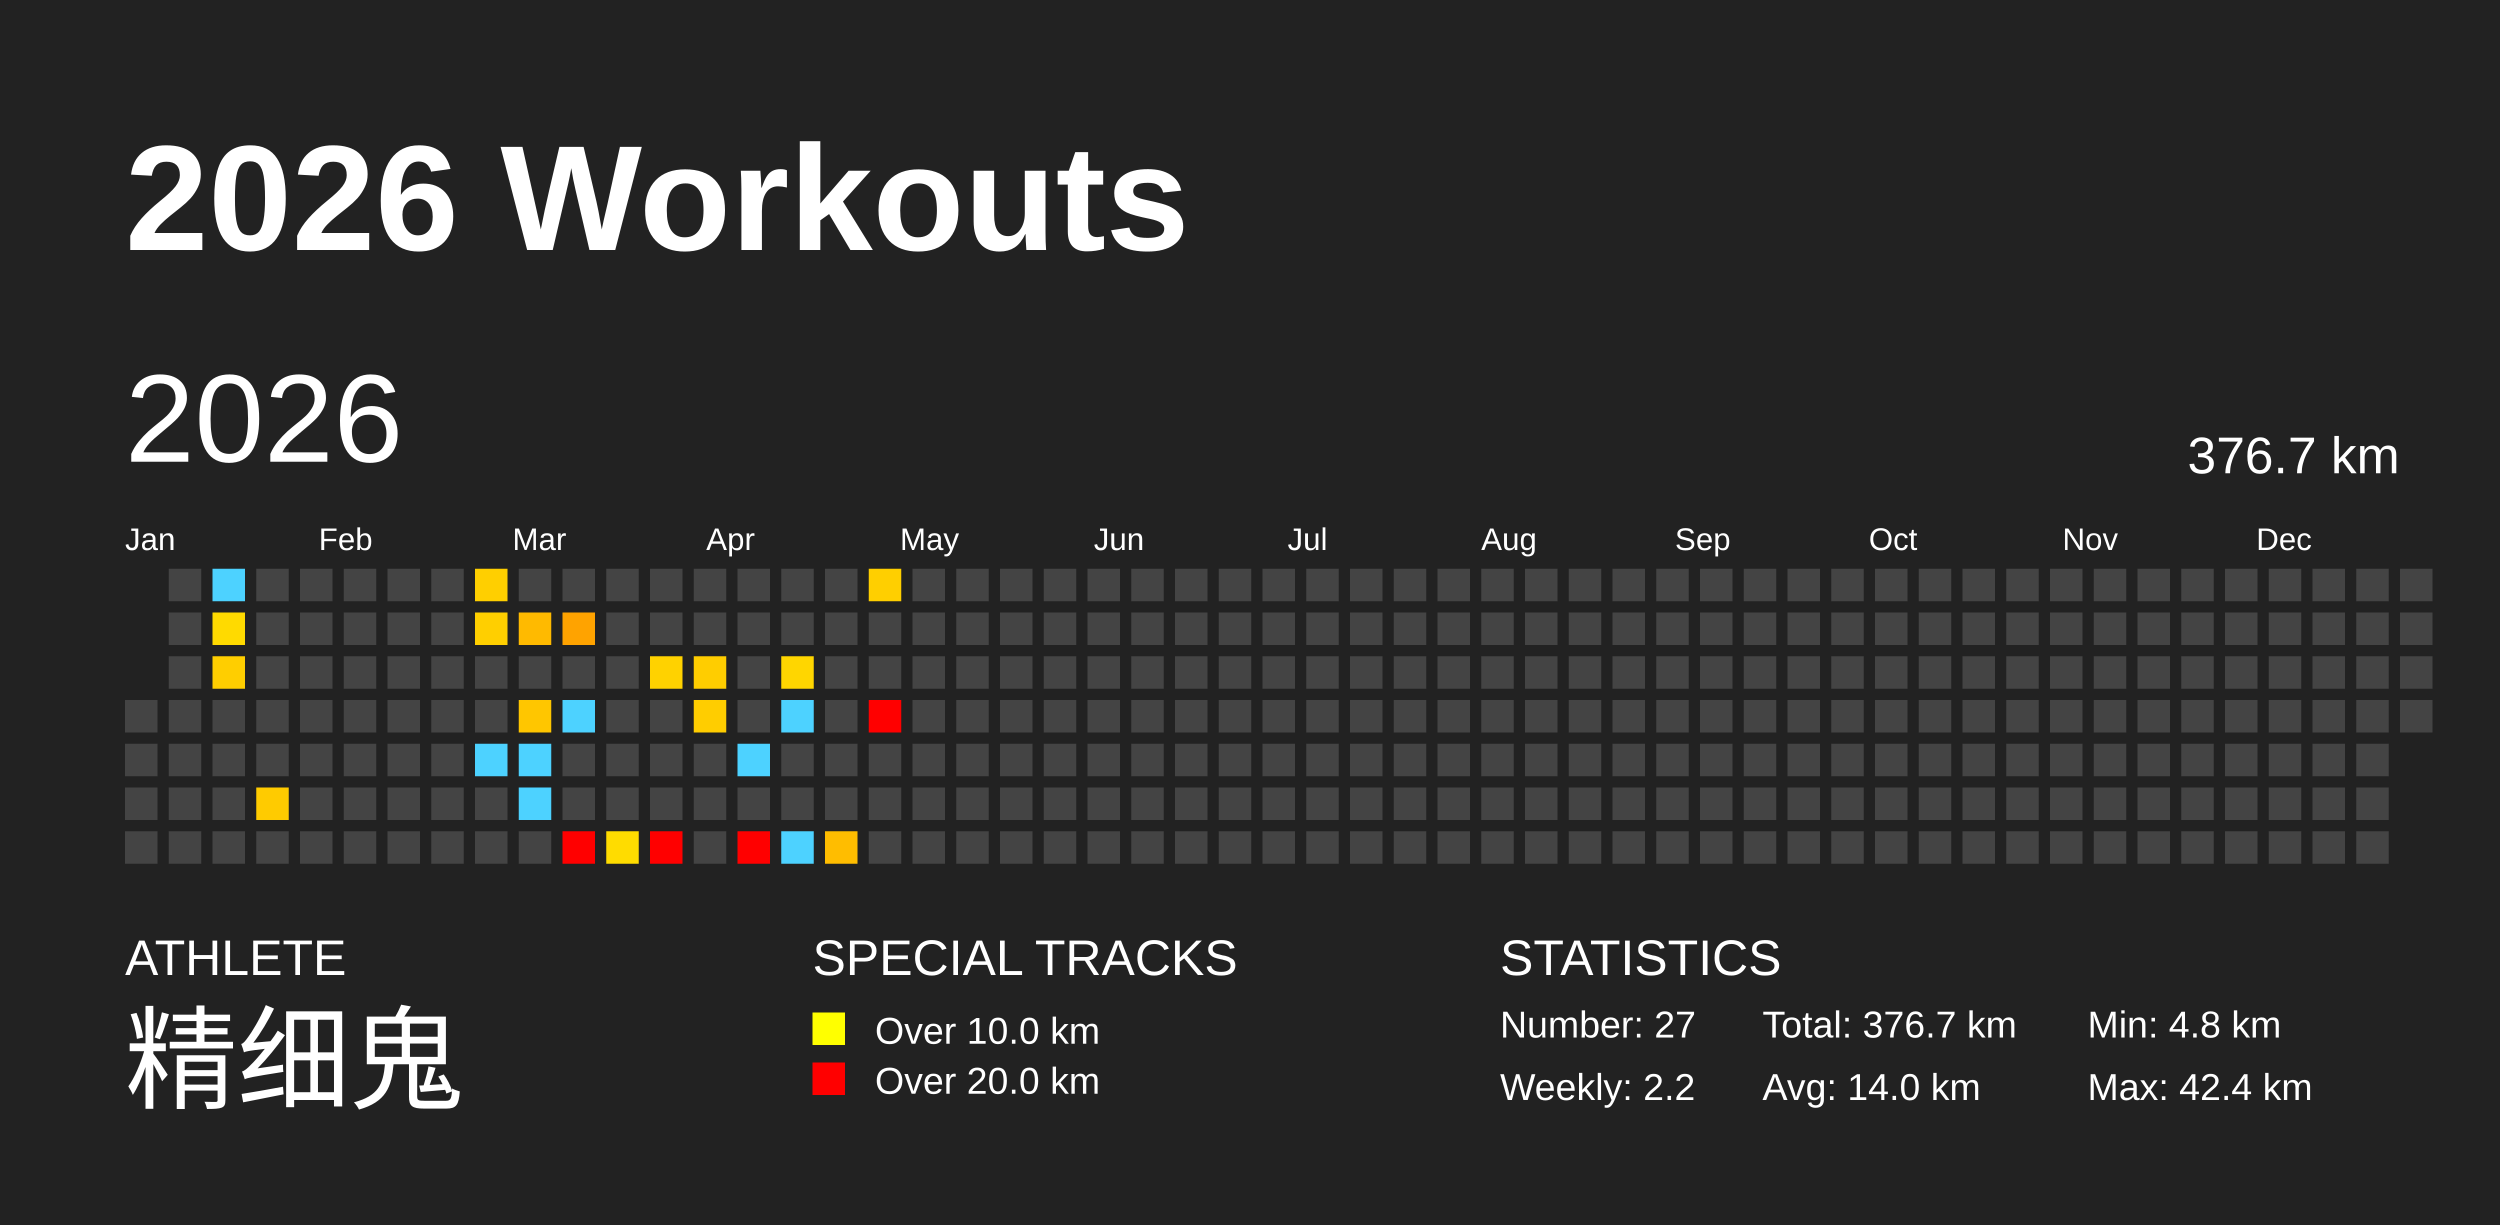
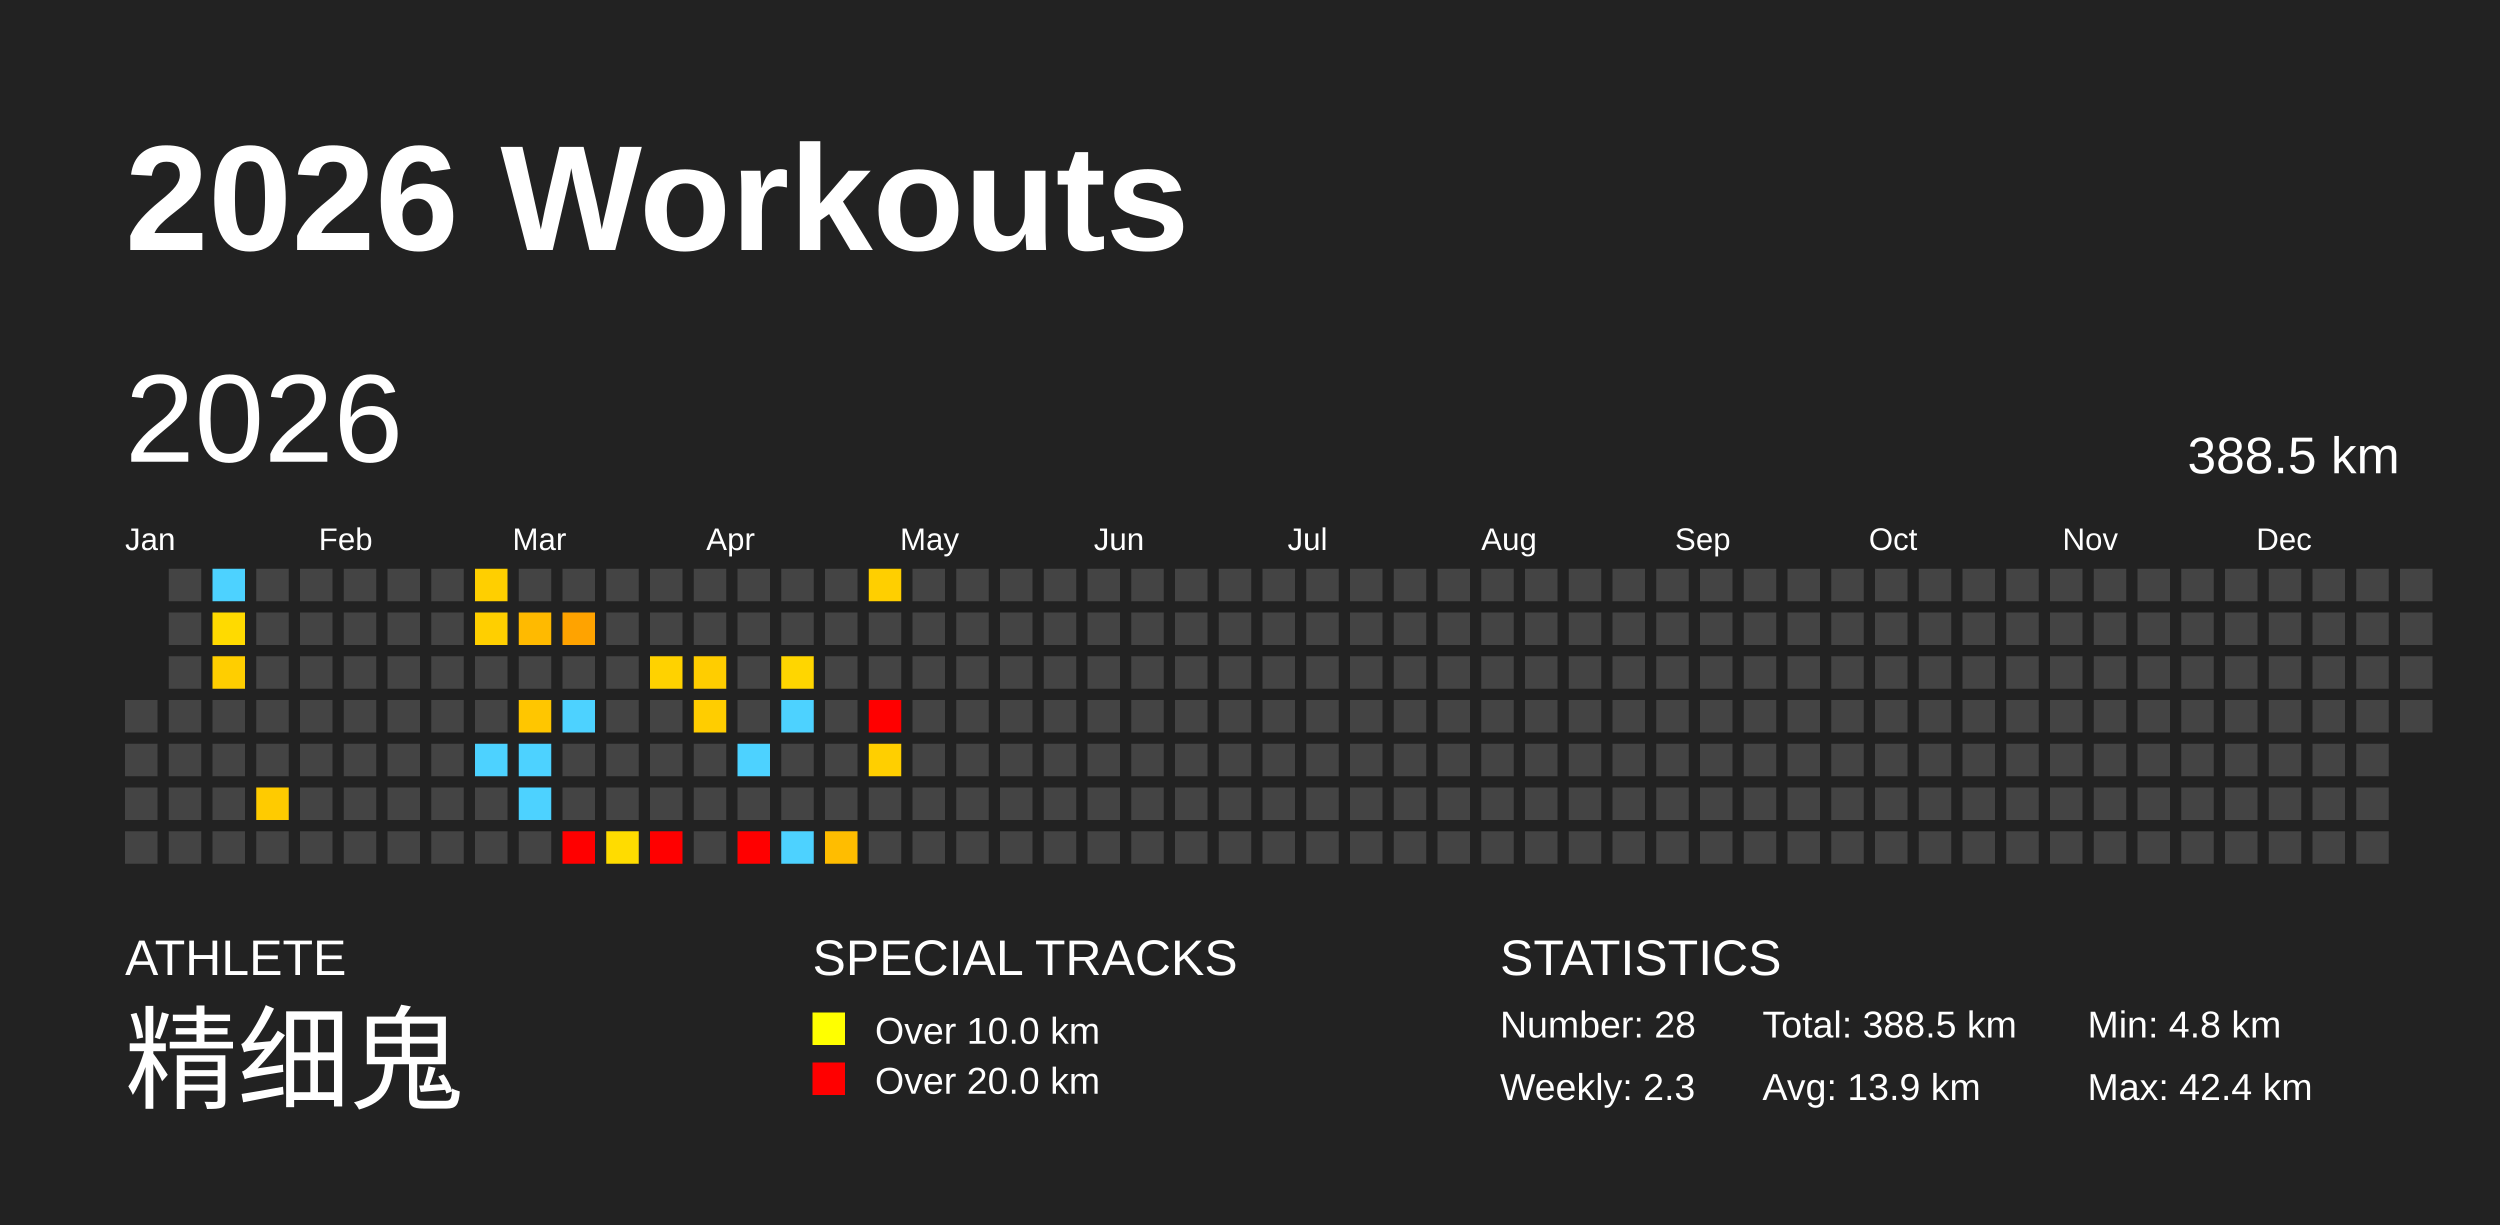
<svg xmlns="http://www.w3.org/2000/svg" baseProfile="full" height="98mm" version="1.1" viewBox="0,0,200,98" width="200mm">
  <defs />
  <rect fill="#222222" height="98" width="200" x="0" y="0" />
  <text fill="#FFFFFF" style="font-size:12px; font-family:Arial; font-weight:bold;" x="10" y="20">2026 Workouts</text>
  <text fill="#FFFFFF" style="font-size:4px; font-family:Arial" x="10" y="78">ATHLETE</text>
  <text fill="#FFFFFF" style="font-size:9px; font-family:Arial" x="10" y="88">精细鬼</text>
  <text fill="#FFFFFF" style="font-size:4px; font-family:Arial" x="65" y="78">SPECIAL TRACKS</text>
  <rect fill="yellow" height="2.6" width="2.6" x="65" y="81" />
  <text fill="#FFFFFF" style="font-size:3px; font-family:Arial" x="70" y="83.5">Over 10.0 km</text>
  <rect fill="red" height="2.6" width="2.6" x="65" y="85" />
  <text fill="#FFFFFF" style="font-size:3px; font-family:Arial" x="70" y="87.5">Over 20.0 km</text>
  <text fill="#FFFFFF" style="font-size:4px; font-family:Arial" x="120" y="78">STATISTICS</text>
-   <text fill="#FFFFFF" style="font-size:3px; font-family:Arial" x="120" y="83">Number: 27</text>
-   <text fill="#FFFFFF" style="font-size:3px; font-family:Arial" x="120" y="88">Weekly: 2.2</text>
-   <text fill="#FFFFFF" style="font-size:3px; font-family:Arial" x="141" y="83">Total: 376.7 km</text>
-   <text fill="#FFFFFF" style="font-size:3px; font-family:Arial" x="141" y="88">Avg: 14.0 km</text>
+   <text fill="#FFFFFF" style="font-size:3px; font-family:Arial" x="120" y="83">Number: 28</text>
+   <text fill="#FFFFFF" style="font-size:3px; font-family:Arial" x="120" y="88">Weekly: 2.3</text>
+   <text fill="#FFFFFF" style="font-size:3px; font-family:Arial" x="141" y="83">Total: 388.5 km</text>
+   <text fill="#FFFFFF" style="font-size:3px; font-family:Arial" x="141" y="88">Avg: 13.9 km</text>
  <text fill="#FFFFFF" style="font-size:3px; font-family:Arial" x="167" y="83">Min: 4.8 km</text>
  <text fill="#FFFFFF" style="font-size:3px; font-family:Arial" x="167" y="88">Max: 42.4 km</text>
  <text dominant-baseline="hanging" fill="#FFFFFF" style="font-size:10.0px; font-family:Arial;" x="10" y="30">2026</text>
-   <text dominant-baseline="hanging" fill="#FFFFFF" style="font-size:4.125px; font-family:Arial;" x="175" y="35">376.7 km</text>
+   <text dominant-baseline="hanging" fill="#FFFFFF" style="font-size:4.125px; font-family:Arial;" x="175" y="35">388.5 km</text>
  <text fill="#FFFFFF" style="font-size:2.5px; font-family:Arial" x="10.0" y="44">Jan</text>
  <text fill="#FFFFFF" style="font-size:2.5px; font-family:Arial" x="25.5" y="44">Feb</text>
  <text fill="#FFFFFF" style="font-size:2.5px; font-family:Arial" x="41.0" y="44">Mar</text>
  <text fill="#FFFFFF" style="font-size:2.5px; font-family:Arial" x="56.5" y="44">Apr</text>
  <text fill="#FFFFFF" style="font-size:2.5px; font-family:Arial" x="72.0" y="44">May</text>
  <text fill="#FFFFFF" style="font-size:2.5px; font-family:Arial" x="87.5" y="44">Jun</text>
  <text fill="#FFFFFF" style="font-size:2.5px; font-family:Arial" x="103.0" y="44">Jul</text>
  <text fill="#FFFFFF" style="font-size:2.5px; font-family:Arial" x="118.5" y="44">Aug</text>
  <text fill="#FFFFFF" style="font-size:2.5px; font-family:Arial" x="134.0" y="44">Sep</text>
  <text fill="#FFFFFF" style="font-size:2.5px; font-family:Arial" x="149.5" y="44">Oct</text>
  <text fill="#FFFFFF" style="font-size:2.5px; font-family:Arial" x="165.0" y="44">Nov</text>
  <text fill="#FFFFFF" style="font-size:2.5px; font-family:Arial" x="180.5" y="44">Dec</text>
  <rect fill="#444444" height="2.6" width="2.6" x="10.0" y="56.0" />
  <rect fill="#444444" height="2.6" width="2.6" x="10.0" y="59.5" />
  <rect fill="#444444" height="2.6" width="2.6" x="10.0" y="63.0" />
  <rect fill="#444444" height="2.6" width="2.6" x="10.0" y="66.5" />
  <rect fill="#444444" height="2.6" width="2.6" x="13.5" y="45.5" />
  <rect fill="#444444" height="2.6" width="2.6" x="13.5" y="49.0" />
  <rect fill="#444444" height="2.6" width="2.6" x="13.5" y="52.5" />
  <rect fill="#444444" height="2.6" width="2.6" x="13.5" y="56.0" />
  <rect fill="#444444" height="2.6" width="2.6" x="13.5" y="59.5" />
  <rect fill="#444444" height="2.6" width="2.6" x="13.5" y="63.0" />
  <rect fill="#444444" height="2.6" width="2.6" x="13.5" y="66.5" />
  <rect fill="#4dd2ff" height="2.6" width="2.6" x="17.0" y="45.5" />
  <rect fill="#ffda00" height="2.6" width="2.6" x="17.0" y="49.0" />
  <rect fill="#ffce00" height="2.6" width="2.6" x="17.0" y="52.5" />
  <rect fill="#444444" height="2.6" width="2.6" x="17.0" y="56.0" />
  <rect fill="#444444" height="2.6" width="2.6" x="17.0" y="59.5" />
  <rect fill="#444444" height="2.6" width="2.6" x="17.0" y="63.0" />
  <rect fill="#444444" height="2.6" width="2.6" x="17.0" y="66.5" />
  <rect fill="#444444" height="2.6" width="2.6" x="20.5" y="45.5" />
  <rect fill="#444444" height="2.6" width="2.6" x="20.5" y="49.0" />
  <rect fill="#444444" height="2.6" width="2.6" x="20.5" y="52.5" />
  <rect fill="#444444" height="2.6" width="2.6" x="20.5" y="56.0" />
  <rect fill="#444444" height="2.6" width="2.6" x="20.5" y="59.5" />
  <rect fill="#ffcb00" height="2.6" width="2.6" x="20.5" y="63.0" />
  <rect fill="#444444" height="2.6" width="2.6" x="20.5" y="66.5" />
  <rect fill="#444444" height="2.6" width="2.6" x="24.0" y="45.5" />
  <rect fill="#444444" height="2.6" width="2.6" x="24.0" y="49.0" />
  <rect fill="#444444" height="2.6" width="2.6" x="24.0" y="52.5" />
  <rect fill="#444444" height="2.6" width="2.6" x="24.0" y="56.0" />
  <rect fill="#444444" height="2.6" width="2.6" x="24.0" y="59.5" />
  <rect fill="#444444" height="2.6" width="2.6" x="24.0" y="63.0" />
  <rect fill="#444444" height="2.6" width="2.6" x="24.0" y="66.5" />
  <rect fill="#444444" height="2.6" width="2.6" x="27.5" y="45.5" />
  <rect fill="#444444" height="2.6" width="2.6" x="27.5" y="49.0" />
  <rect fill="#444444" height="2.6" width="2.6" x="27.5" y="52.5" />
  <rect fill="#444444" height="2.6" width="2.6" x="27.5" y="56.0" />
  <rect fill="#444444" height="2.6" width="2.6" x="27.5" y="59.5" />
  <rect fill="#444444" height="2.6" width="2.6" x="27.5" y="63.0" />
  <rect fill="#444444" height="2.6" width="2.6" x="27.5" y="66.5" />
  <rect fill="#444444" height="2.6" width="2.6" x="31.0" y="45.5" />
  <rect fill="#444444" height="2.6" width="2.6" x="31.0" y="49.0" />
  <rect fill="#444444" height="2.6" width="2.6" x="31.0" y="52.5" />
  <rect fill="#444444" height="2.6" width="2.6" x="31.0" y="56.0" />
  <rect fill="#444444" height="2.6" width="2.6" x="31.0" y="59.5" />
  <rect fill="#444444" height="2.6" width="2.6" x="31.0" y="63.0" />
  <rect fill="#444444" height="2.6" width="2.6" x="31.0" y="66.5" />
  <rect fill="#444444" height="2.6" width="2.6" x="34.5" y="45.5" />
  <rect fill="#444444" height="2.6" width="2.6" x="34.5" y="49.0" />
  <rect fill="#444444" height="2.6" width="2.6" x="34.5" y="52.5" />
  <rect fill="#444444" height="2.6" width="2.6" x="34.5" y="56.0" />
  <rect fill="#444444" height="2.6" width="2.6" x="34.5" y="59.5" />
  <rect fill="#444444" height="2.6" width="2.6" x="34.5" y="63.0" />
  <rect fill="#444444" height="2.6" width="2.6" x="34.5" y="66.5" />
  <rect fill="#ffcf00" height="2.6" width="2.6" x="38.0" y="45.5" />
  <rect fill="#ffcf00" height="2.6" width="2.6" x="38.0" y="49.0" />
  <rect fill="#444444" height="2.6" width="2.6" x="38.0" y="52.5" />
  <rect fill="#444444" height="2.6" width="2.6" x="38.0" y="56.0" />
  <rect fill="#4dd2ff" height="2.6" width="2.6" x="38.0" y="59.5" />
  <rect fill="#444444" height="2.6" width="2.6" x="38.0" y="63.0" />
  <rect fill="#444444" height="2.6" width="2.6" x="38.0" y="66.5" />
  <rect fill="#444444" height="2.6" width="2.6" x="41.5" y="45.5" />
  <rect fill="#ffba00" height="2.6" width="2.6" x="41.5" y="49.0" />
  <rect fill="#444444" height="2.6" width="2.6" x="41.5" y="52.5" />
  <rect fill="#ffc600" height="2.6" width="2.6" x="41.5" y="56.0" />
  <rect fill="#4dd2ff" height="2.6" width="2.6" x="41.5" y="59.5" />
  <rect fill="#4dd2ff" height="2.6" width="2.6" x="41.5" y="63.0" />
  <rect fill="#444444" height="2.6" width="2.6" x="41.5" y="66.5" />
  <rect fill="#444444" height="2.6" width="2.6" x="45.0" y="45.5" />
  <rect fill="#ffa300" height="2.6" width="2.6" x="45.0" y="49.0" />
  <rect fill="#444444" height="2.6" width="2.6" x="45.0" y="52.5" />
  <rect fill="#4dd2ff" height="2.6" width="2.6" x="45.0" y="56.0" />
  <rect fill="#444444" height="2.6" width="2.6" x="45.0" y="59.5" />
  <rect fill="#444444" height="2.6" width="2.6" x="45.0" y="63.0" />
  <rect fill="red" height="2.6" width="2.6" x="45.0" y="66.5" />
  <rect fill="#444444" height="2.6" width="2.6" x="48.5" y="45.5" />
  <rect fill="#444444" height="2.6" width="2.6" x="48.5" y="49.0" />
  <rect fill="#444444" height="2.6" width="2.6" x="48.5" y="52.5" />
  <rect fill="#444444" height="2.6" width="2.6" x="48.5" y="56.0" />
  <rect fill="#444444" height="2.6" width="2.6" x="48.5" y="59.5" />
  <rect fill="#444444" height="2.6" width="2.6" x="48.5" y="63.0" />
  <rect fill="#ffdc00" height="2.6" width="2.6" x="48.5" y="66.5" />
  <rect fill="#444444" height="2.6" width="2.6" x="52.0" y="45.5" />
  <rect fill="#444444" height="2.6" width="2.6" x="52.0" y="49.0" />
  <rect fill="#ffd200" height="2.6" width="2.6" x="52.0" y="52.5" />
  <rect fill="#444444" height="2.6" width="2.6" x="52.0" y="56.0" />
  <rect fill="#444444" height="2.6" width="2.6" x="52.0" y="59.5" />
  <rect fill="#444444" height="2.6" width="2.6" x="52.0" y="63.0" />
  <rect fill="red" height="2.6" width="2.6" x="52.0" y="66.5" />
  <rect fill="#444444" height="2.6" width="2.6" x="55.5" y="45.5" />
  <rect fill="#444444" height="2.6" width="2.6" x="55.5" y="49.0" />
  <rect fill="#ffcd00" height="2.6" width="2.6" x="55.5" y="52.5" />
  <rect fill="#ffcd00" height="2.6" width="2.6" x="55.5" y="56.0" />
  <rect fill="#444444" height="2.6" width="2.6" x="55.5" y="59.5" />
  <rect fill="#444444" height="2.6" width="2.6" x="55.5" y="63.0" />
  <rect fill="#444444" height="2.6" width="2.6" x="55.5" y="66.5" />
  <rect fill="#444444" height="2.6" width="2.6" x="59.0" y="45.5" />
  <rect fill="#444444" height="2.6" width="2.6" x="59.0" y="49.0" />
  <rect fill="#444444" height="2.6" width="2.6" x="59.0" y="52.5" />
  <rect fill="#444444" height="2.6" width="2.6" x="59.0" y="56.0" />
  <rect fill="#4dd2ff" height="2.6" width="2.6" x="59.0" y="59.5" />
  <rect fill="#444444" height="2.6" width="2.6" x="59.0" y="63.0" />
  <rect fill="red" height="2.6" width="2.6" x="59.0" y="66.5" />
  <rect fill="#444444" height="2.6" width="2.6" x="62.5" y="45.5" />
  <rect fill="#444444" height="2.6" width="2.6" x="62.5" y="49.0" />
  <rect fill="#ffd600" height="2.6" width="2.6" x="62.5" y="52.5" />
  <rect fill="#4dd2ff" height="2.6" width="2.6" x="62.5" y="56.0" />
  <rect fill="#444444" height="2.6" width="2.6" x="62.5" y="59.5" />
  <rect fill="#444444" height="2.6" width="2.6" x="62.5" y="63.0" />
  <rect fill="#4dd2ff" height="2.6" width="2.6" x="62.5" y="66.5" />
  <rect fill="#444444" height="2.6" width="2.6" x="66.0" y="45.5" />
  <rect fill="#444444" height="2.6" width="2.6" x="66.0" y="49.0" />
  <rect fill="#444444" height="2.6" width="2.6" x="66.0" y="52.5" />
  <rect fill="#444444" height="2.6" width="2.6" x="66.0" y="56.0" />
  <rect fill="#444444" height="2.6" width="2.6" x="66.0" y="59.5" />
  <rect fill="#444444" height="2.6" width="2.6" x="66.0" y="63.0" />
  <rect fill="#ffbd00" height="2.6" width="2.6" x="66.0" y="66.5" />
  <rect fill="#ffcf00" height="2.6" width="2.6" x="69.5" y="45.5" />
  <rect fill="#444444" height="2.6" width="2.6" x="69.5" y="49.0" />
  <rect fill="#444444" height="2.6" width="2.6" x="69.5" y="52.5" />
  <rect fill="red" height="2.6" width="2.6" x="69.5" y="56.0" />
-   <rect fill="#444444" height="2.6" width="2.6" x="69.5" y="59.5" />
+   <rect fill="#ffcf00" height="2.6" width="2.6" x="69.5" y="59.5" />
  <rect fill="#444444" height="2.6" width="2.6" x="69.5" y="63.0" />
  <rect fill="#444444" height="2.6" width="2.6" x="69.5" y="66.5" />
  <rect fill="#444444" height="2.6" width="2.6" x="73.0" y="45.5" />
  <rect fill="#444444" height="2.6" width="2.6" x="73.0" y="49.0" />
  <rect fill="#444444" height="2.6" width="2.6" x="73.0" y="52.5" />
  <rect fill="#444444" height="2.6" width="2.6" x="73.0" y="56.0" />
  <rect fill="#444444" height="2.6" width="2.6" x="73.0" y="59.5" />
  <rect fill="#444444" height="2.6" width="2.6" x="73.0" y="63.0" />
  <rect fill="#444444" height="2.6" width="2.6" x="73.0" y="66.5" />
  <rect fill="#444444" height="2.6" width="2.6" x="76.5" y="45.5" />
  <rect fill="#444444" height="2.6" width="2.6" x="76.5" y="49.0" />
  <rect fill="#444444" height="2.6" width="2.6" x="76.5" y="52.5" />
  <rect fill="#444444" height="2.6" width="2.6" x="76.5" y="56.0" />
  <rect fill="#444444" height="2.6" width="2.6" x="76.5" y="59.5" />
  <rect fill="#444444" height="2.6" width="2.6" x="76.5" y="63.0" />
  <rect fill="#444444" height="2.6" width="2.6" x="76.5" y="66.5" />
  <rect fill="#444444" height="2.6" width="2.6" x="80.0" y="45.5" />
  <rect fill="#444444" height="2.6" width="2.6" x="80.0" y="49.0" />
  <rect fill="#444444" height="2.6" width="2.6" x="80.0" y="52.5" />
  <rect fill="#444444" height="2.6" width="2.6" x="80.0" y="56.0" />
  <rect fill="#444444" height="2.6" width="2.6" x="80.0" y="59.5" />
  <rect fill="#444444" height="2.6" width="2.6" x="80.0" y="63.0" />
  <rect fill="#444444" height="2.6" width="2.6" x="80.0" y="66.5" />
  <rect fill="#444444" height="2.6" width="2.6" x="83.5" y="45.5" />
  <rect fill="#444444" height="2.6" width="2.6" x="83.5" y="49.0" />
  <rect fill="#444444" height="2.6" width="2.6" x="83.5" y="52.5" />
  <rect fill="#444444" height="2.6" width="2.6" x="83.5" y="56.0" />
  <rect fill="#444444" height="2.6" width="2.6" x="83.5" y="59.5" />
  <rect fill="#444444" height="2.6" width="2.6" x="83.5" y="63.0" />
  <rect fill="#444444" height="2.6" width="2.6" x="83.5" y="66.5" />
  <rect fill="#444444" height="2.6" width="2.6" x="87.0" y="45.5" />
  <rect fill="#444444" height="2.6" width="2.6" x="87.0" y="49.0" />
  <rect fill="#444444" height="2.6" width="2.6" x="87.0" y="52.5" />
  <rect fill="#444444" height="2.6" width="2.6" x="87.0" y="56.0" />
  <rect fill="#444444" height="2.6" width="2.6" x="87.0" y="59.5" />
  <rect fill="#444444" height="2.6" width="2.6" x="87.0" y="63.0" />
  <rect fill="#444444" height="2.6" width="2.6" x="87.0" y="66.5" />
  <rect fill="#444444" height="2.6" width="2.6" x="90.5" y="45.5" />
  <rect fill="#444444" height="2.6" width="2.6" x="90.5" y="49.0" />
  <rect fill="#444444" height="2.6" width="2.6" x="90.5" y="52.5" />
  <rect fill="#444444" height="2.6" width="2.6" x="90.5" y="56.0" />
  <rect fill="#444444" height="2.6" width="2.6" x="90.5" y="59.5" />
  <rect fill="#444444" height="2.6" width="2.6" x="90.5" y="63.0" />
  <rect fill="#444444" height="2.6" width="2.6" x="90.5" y="66.5" />
  <rect fill="#444444" height="2.6" width="2.6" x="94.0" y="45.5" />
  <rect fill="#444444" height="2.6" width="2.6" x="94.0" y="49.0" />
  <rect fill="#444444" height="2.6" width="2.6" x="94.0" y="52.5" />
  <rect fill="#444444" height="2.6" width="2.6" x="94.0" y="56.0" />
  <rect fill="#444444" height="2.6" width="2.6" x="94.0" y="59.5" />
  <rect fill="#444444" height="2.6" width="2.6" x="94.0" y="63.0" />
  <rect fill="#444444" height="2.6" width="2.6" x="94.0" y="66.5" />
  <rect fill="#444444" height="2.6" width="2.6" x="97.5" y="45.5" />
  <rect fill="#444444" height="2.6" width="2.6" x="97.5" y="49.0" />
  <rect fill="#444444" height="2.6" width="2.6" x="97.5" y="52.5" />
  <rect fill="#444444" height="2.6" width="2.6" x="97.5" y="56.0" />
  <rect fill="#444444" height="2.6" width="2.6" x="97.5" y="59.5" />
  <rect fill="#444444" height="2.6" width="2.6" x="97.5" y="63.0" />
  <rect fill="#444444" height="2.6" width="2.6" x="97.5" y="66.5" />
  <rect fill="#444444" height="2.6" width="2.6" x="101.0" y="45.5" />
  <rect fill="#444444" height="2.6" width="2.6" x="101.0" y="49.0" />
  <rect fill="#444444" height="2.6" width="2.6" x="101.0" y="52.5" />
  <rect fill="#444444" height="2.6" width="2.6" x="101.0" y="56.0" />
  <rect fill="#444444" height="2.6" width="2.6" x="101.0" y="59.5" />
  <rect fill="#444444" height="2.6" width="2.6" x="101.0" y="63.0" />
  <rect fill="#444444" height="2.6" width="2.6" x="101.0" y="66.5" />
  <rect fill="#444444" height="2.6" width="2.6" x="104.5" y="45.5" />
  <rect fill="#444444" height="2.6" width="2.6" x="104.5" y="49.0" />
  <rect fill="#444444" height="2.6" width="2.6" x="104.5" y="52.5" />
  <rect fill="#444444" height="2.6" width="2.6" x="104.5" y="56.0" />
  <rect fill="#444444" height="2.6" width="2.6" x="104.5" y="59.5" />
  <rect fill="#444444" height="2.6" width="2.6" x="104.5" y="63.0" />
  <rect fill="#444444" height="2.6" width="2.6" x="104.5" y="66.5" />
  <rect fill="#444444" height="2.6" width="2.6" x="108.0" y="45.5" />
  <rect fill="#444444" height="2.6" width="2.6" x="108.0" y="49.0" />
  <rect fill="#444444" height="2.6" width="2.6" x="108.0" y="52.5" />
  <rect fill="#444444" height="2.6" width="2.6" x="108.0" y="56.0" />
  <rect fill="#444444" height="2.6" width="2.6" x="108.0" y="59.5" />
  <rect fill="#444444" height="2.6" width="2.6" x="108.0" y="63.0" />
  <rect fill="#444444" height="2.6" width="2.6" x="108.0" y="66.5" />
  <rect fill="#444444" height="2.6" width="2.6" x="111.5" y="45.5" />
  <rect fill="#444444" height="2.6" width="2.6" x="111.5" y="49.0" />
  <rect fill="#444444" height="2.6" width="2.6" x="111.5" y="52.5" />
  <rect fill="#444444" height="2.6" width="2.6" x="111.5" y="56.0" />
  <rect fill="#444444" height="2.6" width="2.6" x="111.5" y="59.5" />
  <rect fill="#444444" height="2.6" width="2.6" x="111.5" y="63.0" />
  <rect fill="#444444" height="2.6" width="2.6" x="111.5" y="66.5" />
  <rect fill="#444444" height="2.6" width="2.6" x="115.0" y="45.5" />
  <rect fill="#444444" height="2.6" width="2.6" x="115.0" y="49.0" />
  <rect fill="#444444" height="2.6" width="2.6" x="115.0" y="52.5" />
  <rect fill="#444444" height="2.6" width="2.6" x="115.0" y="56.0" />
  <rect fill="#444444" height="2.6" width="2.6" x="115.0" y="59.5" />
  <rect fill="#444444" height="2.6" width="2.6" x="115.0" y="63.0" />
  <rect fill="#444444" height="2.6" width="2.6" x="115.0" y="66.5" />
  <rect fill="#444444" height="2.6" width="2.6" x="118.5" y="45.5" />
  <rect fill="#444444" height="2.6" width="2.6" x="118.5" y="49.0" />
  <rect fill="#444444" height="2.6" width="2.6" x="118.5" y="52.5" />
  <rect fill="#444444" height="2.6" width="2.6" x="118.5" y="56.0" />
  <rect fill="#444444" height="2.6" width="2.6" x="118.5" y="59.5" />
  <rect fill="#444444" height="2.6" width="2.6" x="118.5" y="63.0" />
  <rect fill="#444444" height="2.6" width="2.6" x="118.5" y="66.5" />
  <rect fill="#444444" height="2.6" width="2.6" x="122.0" y="45.5" />
  <rect fill="#444444" height="2.6" width="2.6" x="122.0" y="49.0" />
  <rect fill="#444444" height="2.6" width="2.6" x="122.0" y="52.5" />
  <rect fill="#444444" height="2.6" width="2.6" x="122.0" y="56.0" />
  <rect fill="#444444" height="2.6" width="2.6" x="122.0" y="59.5" />
  <rect fill="#444444" height="2.6" width="2.6" x="122.0" y="63.0" />
  <rect fill="#444444" height="2.6" width="2.6" x="122.0" y="66.5" />
  <rect fill="#444444" height="2.6" width="2.6" x="125.5" y="45.5" />
  <rect fill="#444444" height="2.6" width="2.6" x="125.5" y="49.0" />
  <rect fill="#444444" height="2.6" width="2.6" x="125.5" y="52.5" />
  <rect fill="#444444" height="2.6" width="2.6" x="125.5" y="56.0" />
  <rect fill="#444444" height="2.6" width="2.6" x="125.5" y="59.5" />
  <rect fill="#444444" height="2.6" width="2.6" x="125.5" y="63.0" />
  <rect fill="#444444" height="2.6" width="2.6" x="125.5" y="66.5" />
  <rect fill="#444444" height="2.6" width="2.6" x="129.0" y="45.5" />
  <rect fill="#444444" height="2.6" width="2.6" x="129.0" y="49.0" />
  <rect fill="#444444" height="2.6" width="2.6" x="129.0" y="52.5" />
  <rect fill="#444444" height="2.6" width="2.6" x="129.0" y="56.0" />
  <rect fill="#444444" height="2.6" width="2.6" x="129.0" y="59.5" />
  <rect fill="#444444" height="2.6" width="2.6" x="129.0" y="63.0" />
  <rect fill="#444444" height="2.6" width="2.6" x="129.0" y="66.5" />
  <rect fill="#444444" height="2.6" width="2.6" x="132.5" y="45.5" />
  <rect fill="#444444" height="2.6" width="2.6" x="132.5" y="49.0" />
  <rect fill="#444444" height="2.6" width="2.6" x="132.5" y="52.5" />
  <rect fill="#444444" height="2.6" width="2.6" x="132.5" y="56.0" />
  <rect fill="#444444" height="2.6" width="2.6" x="132.5" y="59.5" />
  <rect fill="#444444" height="2.6" width="2.6" x="132.5" y="63.0" />
  <rect fill="#444444" height="2.6" width="2.6" x="132.5" y="66.5" />
  <rect fill="#444444" height="2.6" width="2.6" x="136.0" y="45.5" />
  <rect fill="#444444" height="2.6" width="2.6" x="136.0" y="49.0" />
  <rect fill="#444444" height="2.6" width="2.6" x="136.0" y="52.5" />
  <rect fill="#444444" height="2.6" width="2.6" x="136.0" y="56.0" />
  <rect fill="#444444" height="2.6" width="2.6" x="136.0" y="59.5" />
  <rect fill="#444444" height="2.6" width="2.6" x="136.0" y="63.0" />
  <rect fill="#444444" height="2.6" width="2.6" x="136.0" y="66.5" />
  <rect fill="#444444" height="2.6" width="2.6" x="139.5" y="45.5" />
  <rect fill="#444444" height="2.6" width="2.6" x="139.5" y="49.0" />
  <rect fill="#444444" height="2.6" width="2.6" x="139.5" y="52.5" />
  <rect fill="#444444" height="2.6" width="2.6" x="139.5" y="56.0" />
  <rect fill="#444444" height="2.6" width="2.6" x="139.5" y="59.5" />
  <rect fill="#444444" height="2.6" width="2.6" x="139.5" y="63.0" />
  <rect fill="#444444" height="2.6" width="2.6" x="139.5" y="66.5" />
  <rect fill="#444444" height="2.6" width="2.6" x="143.0" y="45.5" />
  <rect fill="#444444" height="2.6" width="2.6" x="143.0" y="49.0" />
  <rect fill="#444444" height="2.6" width="2.6" x="143.0" y="52.5" />
  <rect fill="#444444" height="2.6" width="2.6" x="143.0" y="56.0" />
  <rect fill="#444444" height="2.6" width="2.6" x="143.0" y="59.5" />
  <rect fill="#444444" height="2.6" width="2.6" x="143.0" y="63.0" />
  <rect fill="#444444" height="2.6" width="2.6" x="143.0" y="66.5" />
  <rect fill="#444444" height="2.6" width="2.6" x="146.5" y="45.5" />
  <rect fill="#444444" height="2.6" width="2.6" x="146.5" y="49.0" />
  <rect fill="#444444" height="2.6" width="2.6" x="146.5" y="52.5" />
  <rect fill="#444444" height="2.6" width="2.6" x="146.5" y="56.0" />
  <rect fill="#444444" height="2.6" width="2.6" x="146.5" y="59.5" />
  <rect fill="#444444" height="2.6" width="2.6" x="146.5" y="63.0" />
  <rect fill="#444444" height="2.6" width="2.6" x="146.5" y="66.5" />
  <rect fill="#444444" height="2.6" width="2.6" x="150.0" y="45.5" />
  <rect fill="#444444" height="2.6" width="2.6" x="150.0" y="49.0" />
  <rect fill="#444444" height="2.6" width="2.6" x="150.0" y="52.5" />
  <rect fill="#444444" height="2.6" width="2.6" x="150.0" y="56.0" />
  <rect fill="#444444" height="2.6" width="2.6" x="150.0" y="59.5" />
  <rect fill="#444444" height="2.6" width="2.6" x="150.0" y="63.0" />
  <rect fill="#444444" height="2.6" width="2.6" x="150.0" y="66.5" />
  <rect fill="#444444" height="2.6" width="2.6" x="153.5" y="45.5" />
  <rect fill="#444444" height="2.6" width="2.6" x="153.5" y="49.0" />
  <rect fill="#444444" height="2.6" width="2.6" x="153.5" y="52.5" />
  <rect fill="#444444" height="2.6" width="2.6" x="153.5" y="56.0" />
  <rect fill="#444444" height="2.6" width="2.6" x="153.5" y="59.5" />
  <rect fill="#444444" height="2.6" width="2.6" x="153.5" y="63.0" />
  <rect fill="#444444" height="2.6" width="2.6" x="153.5" y="66.5" />
  <rect fill="#444444" height="2.6" width="2.6" x="157.0" y="45.5" />
  <rect fill="#444444" height="2.6" width="2.6" x="157.0" y="49.0" />
  <rect fill="#444444" height="2.6" width="2.6" x="157.0" y="52.5" />
  <rect fill="#444444" height="2.6" width="2.6" x="157.0" y="56.0" />
  <rect fill="#444444" height="2.6" width="2.6" x="157.0" y="59.5" />
  <rect fill="#444444" height="2.6" width="2.6" x="157.0" y="63.0" />
  <rect fill="#444444" height="2.6" width="2.6" x="157.0" y="66.5" />
  <rect fill="#444444" height="2.6" width="2.6" x="160.5" y="45.5" />
  <rect fill="#444444" height="2.6" width="2.6" x="160.5" y="49.0" />
  <rect fill="#444444" height="2.6" width="2.6" x="160.5" y="52.5" />
  <rect fill="#444444" height="2.6" width="2.6" x="160.5" y="56.0" />
  <rect fill="#444444" height="2.6" width="2.6" x="160.5" y="59.5" />
  <rect fill="#444444" height="2.6" width="2.6" x="160.5" y="63.0" />
  <rect fill="#444444" height="2.6" width="2.6" x="160.5" y="66.5" />
  <rect fill="#444444" height="2.6" width="2.6" x="164.0" y="45.5" />
  <rect fill="#444444" height="2.6" width="2.6" x="164.0" y="49.0" />
  <rect fill="#444444" height="2.6" width="2.6" x="164.0" y="52.5" />
  <rect fill="#444444" height="2.6" width="2.6" x="164.0" y="56.0" />
  <rect fill="#444444" height="2.6" width="2.6" x="164.0" y="59.5" />
  <rect fill="#444444" height="2.6" width="2.6" x="164.0" y="63.0" />
  <rect fill="#444444" height="2.6" width="2.6" x="164.0" y="66.5" />
  <rect fill="#444444" height="2.6" width="2.6" x="167.5" y="45.5" />
  <rect fill="#444444" height="2.6" width="2.6" x="167.5" y="49.0" />
  <rect fill="#444444" height="2.6" width="2.6" x="167.5" y="52.5" />
  <rect fill="#444444" height="2.6" width="2.6" x="167.5" y="56.0" />
  <rect fill="#444444" height="2.6" width="2.6" x="167.5" y="59.5" />
  <rect fill="#444444" height="2.6" width="2.6" x="167.5" y="63.0" />
  <rect fill="#444444" height="2.6" width="2.6" x="167.5" y="66.5" />
  <rect fill="#444444" height="2.6" width="2.6" x="171.0" y="45.5" />
  <rect fill="#444444" height="2.6" width="2.6" x="171.0" y="49.0" />
  <rect fill="#444444" height="2.6" width="2.6" x="171.0" y="52.5" />
  <rect fill="#444444" height="2.6" width="2.6" x="171.0" y="56.0" />
  <rect fill="#444444" height="2.6" width="2.6" x="171.0" y="59.5" />
  <rect fill="#444444" height="2.6" width="2.6" x="171.0" y="63.0" />
  <rect fill="#444444" height="2.6" width="2.6" x="171.0" y="66.5" />
  <rect fill="#444444" height="2.6" width="2.6" x="174.5" y="45.5" />
  <rect fill="#444444" height="2.6" width="2.6" x="174.5" y="49.0" />
  <rect fill="#444444" height="2.6" width="2.6" x="174.5" y="52.5" />
  <rect fill="#444444" height="2.6" width="2.6" x="174.5" y="56.0" />
  <rect fill="#444444" height="2.6" width="2.6" x="174.5" y="59.5" />
  <rect fill="#444444" height="2.6" width="2.6" x="174.5" y="63.0" />
  <rect fill="#444444" height="2.6" width="2.6" x="174.5" y="66.5" />
  <rect fill="#444444" height="2.6" width="2.6" x="178.0" y="45.5" />
  <rect fill="#444444" height="2.6" width="2.6" x="178.0" y="49.0" />
  <rect fill="#444444" height="2.6" width="2.6" x="178.0" y="52.5" />
  <rect fill="#444444" height="2.6" width="2.6" x="178.0" y="56.0" />
  <rect fill="#444444" height="2.6" width="2.6" x="178.0" y="59.5" />
  <rect fill="#444444" height="2.6" width="2.6" x="178.0" y="63.0" />
  <rect fill="#444444" height="2.6" width="2.6" x="178.0" y="66.5" />
  <rect fill="#444444" height="2.6" width="2.6" x="181.5" y="45.5" />
  <rect fill="#444444" height="2.6" width="2.6" x="181.5" y="49.0" />
  <rect fill="#444444" height="2.6" width="2.6" x="181.5" y="52.5" />
  <rect fill="#444444" height="2.6" width="2.6" x="181.5" y="56.0" />
  <rect fill="#444444" height="2.6" width="2.6" x="181.5" y="59.5" />
  <rect fill="#444444" height="2.6" width="2.6" x="181.5" y="63.0" />
  <rect fill="#444444" height="2.6" width="2.6" x="181.5" y="66.5" />
  <rect fill="#444444" height="2.6" width="2.6" x="185.0" y="45.5" />
  <rect fill="#444444" height="2.6" width="2.6" x="185.0" y="49.0" />
  <rect fill="#444444" height="2.6" width="2.6" x="185.0" y="52.5" />
  <rect fill="#444444" height="2.6" width="2.6" x="185.0" y="56.0" />
  <rect fill="#444444" height="2.6" width="2.6" x="185.0" y="59.5" />
  <rect fill="#444444" height="2.6" width="2.6" x="185.0" y="63.0" />
  <rect fill="#444444" height="2.6" width="2.6" x="185.0" y="66.5" />
  <rect fill="#444444" height="2.6" width="2.6" x="188.5" y="45.5" />
  <rect fill="#444444" height="2.6" width="2.6" x="188.5" y="49.0" />
  <rect fill="#444444" height="2.6" width="2.6" x="188.5" y="52.5" />
  <rect fill="#444444" height="2.6" width="2.6" x="188.5" y="56.0" />
  <rect fill="#444444" height="2.6" width="2.6" x="188.5" y="59.5" />
  <rect fill="#444444" height="2.6" width="2.6" x="188.5" y="63.0" />
  <rect fill="#444444" height="2.6" width="2.6" x="188.5" y="66.5" />
  <rect fill="#444444" height="2.6" width="2.6" x="192.0" y="45.5" />
  <rect fill="#444444" height="2.6" width="2.6" x="192.0" y="49.0" />
  <rect fill="#444444" height="2.6" width="2.6" x="192.0" y="52.5" />
  <rect fill="#444444" height="2.6" width="2.6" x="192.0" y="56.0" />
</svg>
